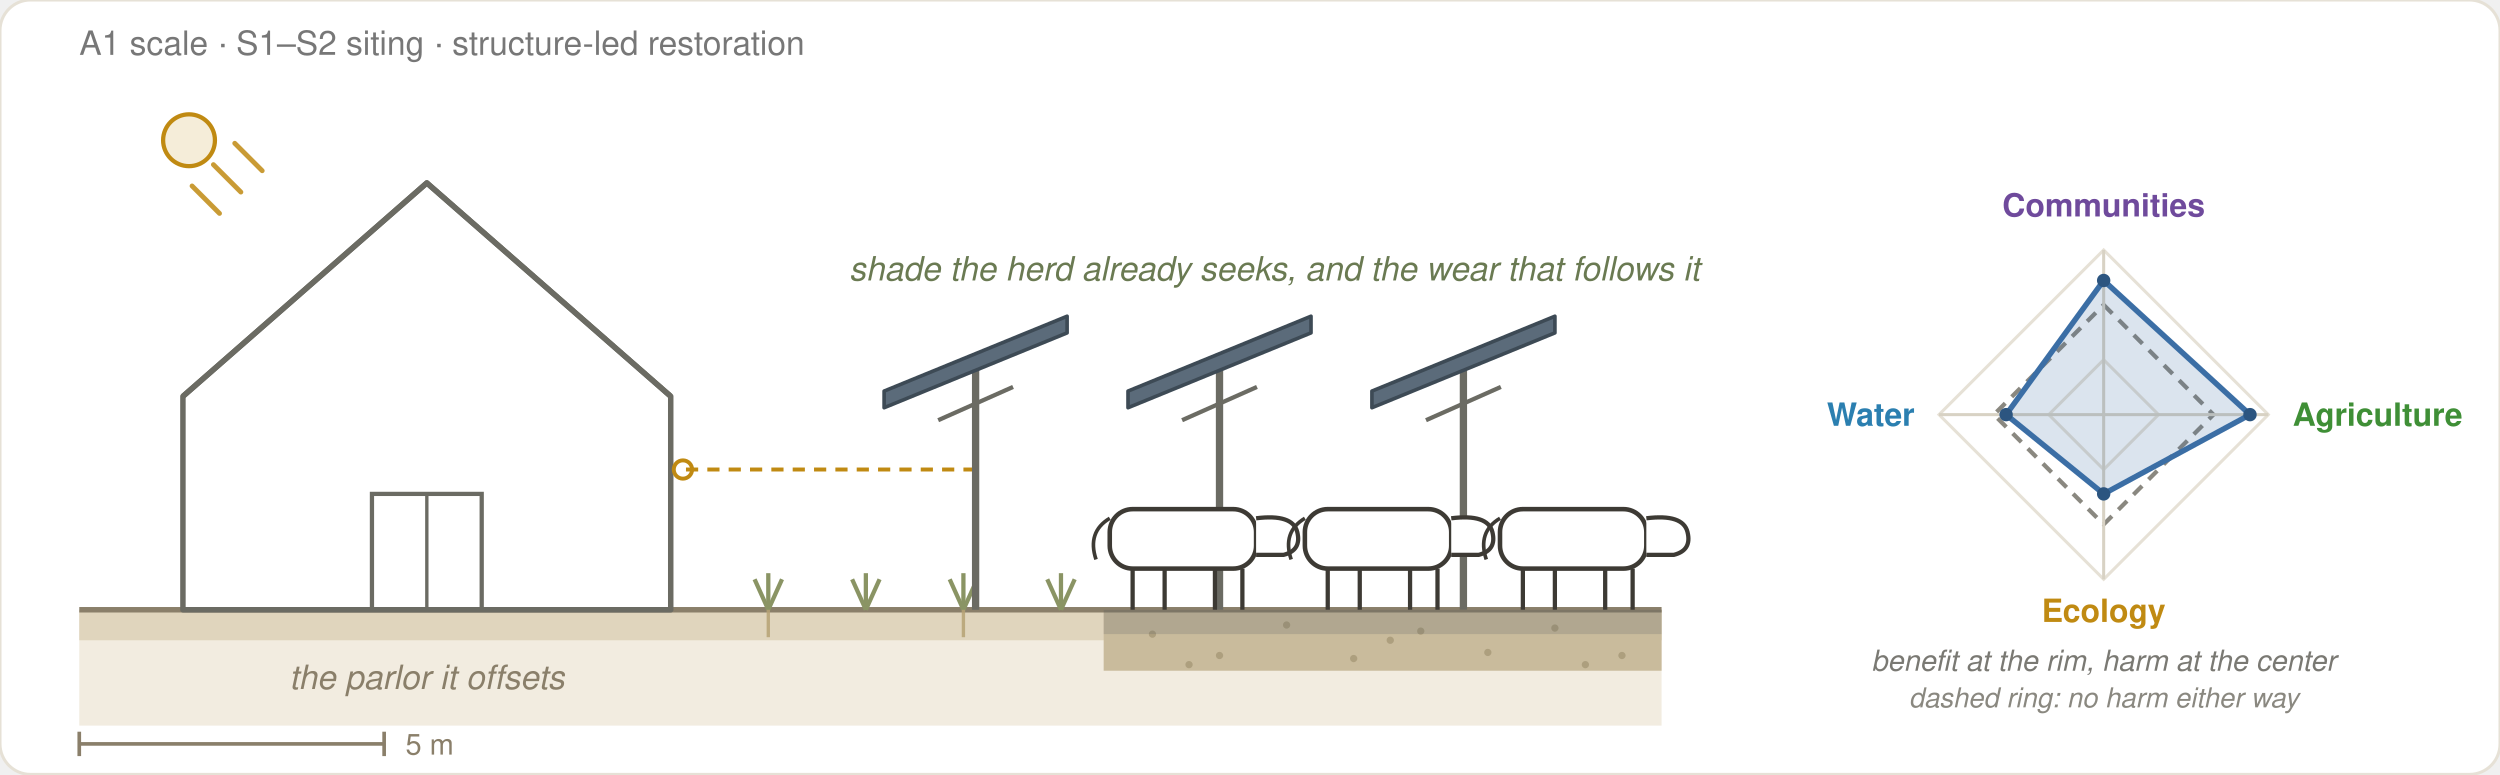
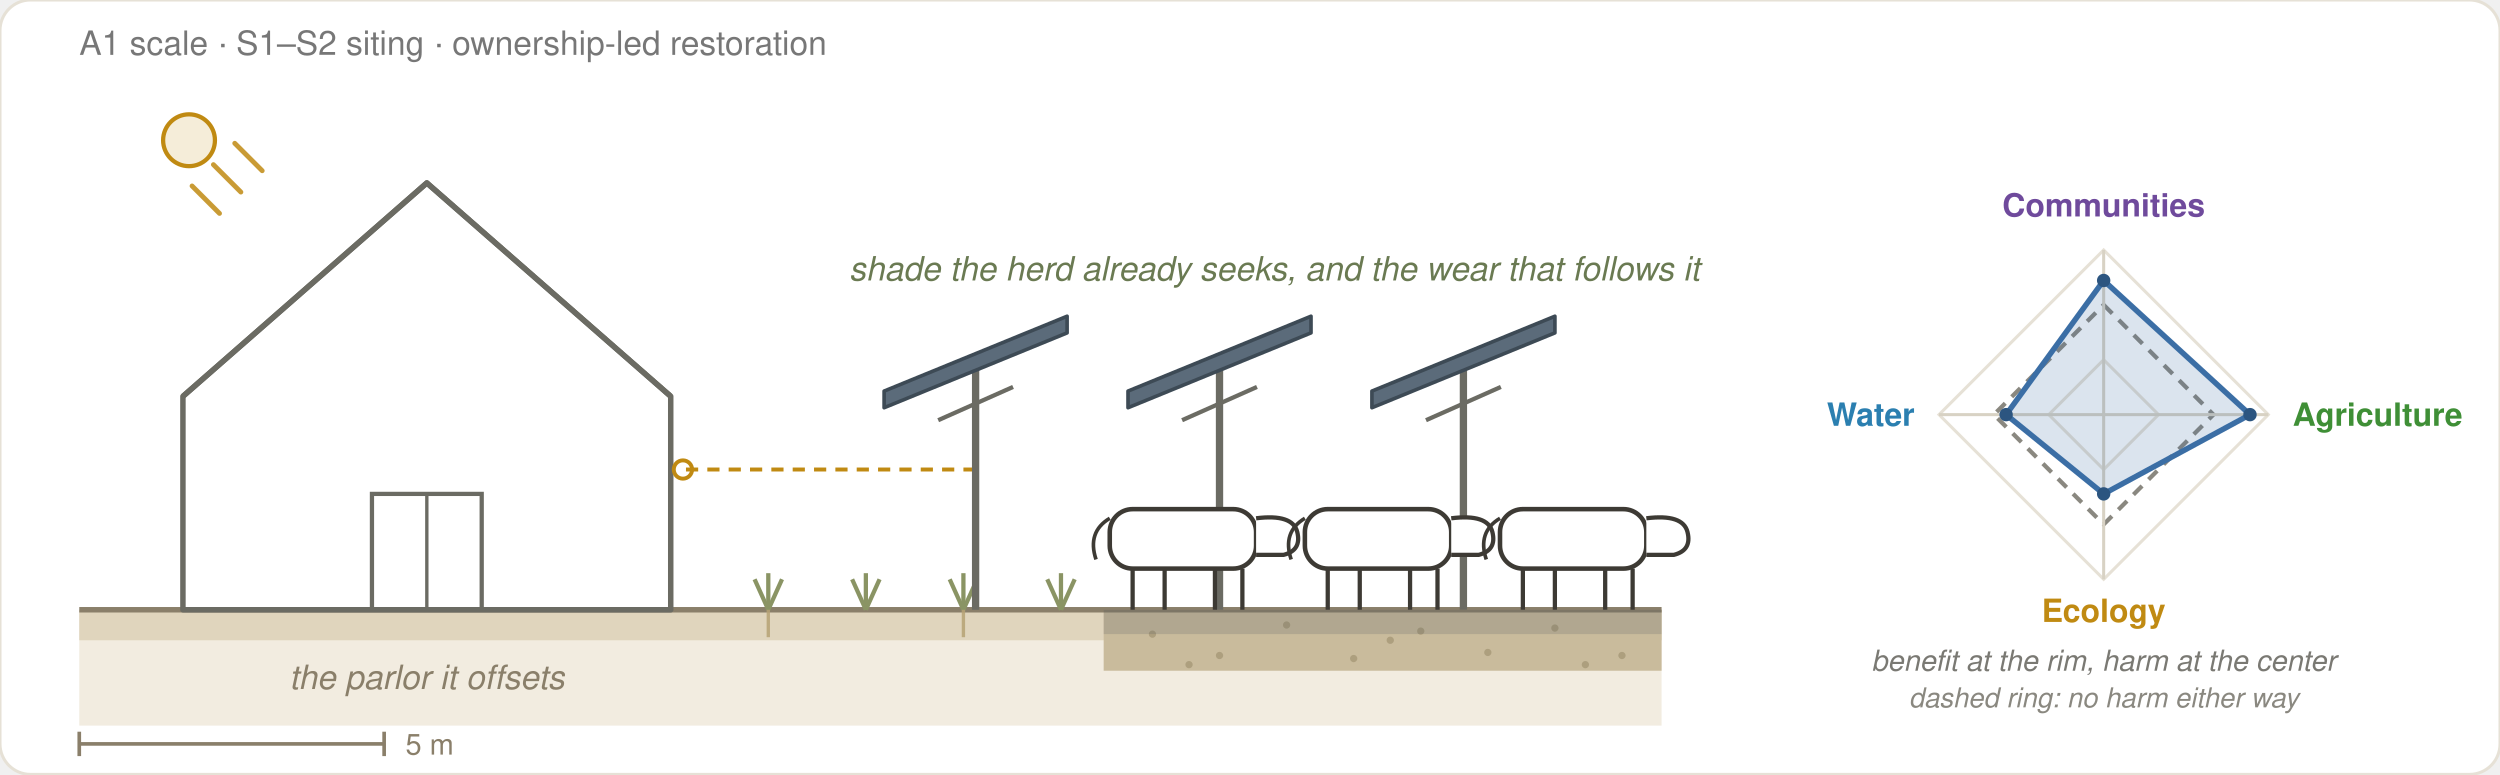
<svg xmlns="http://www.w3.org/2000/svg" viewBox="0 14 820 254" width="820" height="254" font-family="Helvetica, Arial, sans-serif" role="img">
  <defs>
    <g id="module">
      <line x1="-9" y1="16" x2="9" y2="8" stroke="#6b6b63" stroke-width="1.4" vector-effect="non-scaling-stroke" />
      <polygon points="-22,9 22,-9 22,-5 -22,13" fill="#5b6b7a" stroke="#3d4a55" stroke-width="1.2" stroke-linejoin="round" vector-effect="non-scaling-stroke" />
    </g>
    <g id="cow">
      <rect x="-16" y="-22" width="32" height="13" rx="5" fill="#ffffff" stroke="#3d3a34" stroke-width="1.5" vector-effect="non-scaling-stroke" />
      <path d="M16,-20 q8,-1 9,3 q1,4 -3,5 l-6,0" fill="#ffffff" stroke="#3d3a34" stroke-width="1.4" vector-effect="non-scaling-stroke" />
      <line x1="-11" y1="-9" x2="-11" y2="0" stroke="#3d3a34" stroke-width="1.4" vector-effect="non-scaling-stroke" />
      <line x1="-4" y1="-9" x2="-4" y2="0" stroke="#3d3a34" stroke-width="1.4" vector-effect="non-scaling-stroke" />
      <line x1="7" y1="-9" x2="7" y2="0" stroke="#3d3a34" stroke-width="1.4" vector-effect="non-scaling-stroke" />
      <line x1="13" y1="-9" x2="13" y2="0" stroke="#3d3a34" stroke-width="1.4" vector-effect="non-scaling-stroke" />
      <path d="M-16,-20 q-5,3 -3,9" fill="none" stroke="#3d3a34" stroke-width="1.2" vector-effect="non-scaling-stroke" />
    </g>
    <g id="tuft">
      <line x1="0" y1="0" x2="-4.5" y2="-10" stroke="#8a9464" stroke-width="1.4" />
      <line x1="0" y1="0" x2="0" y2="-12" stroke="#8a9464" stroke-width="1.4" />
      <line x1="0" y1="0" x2="4.5" y2="-10" stroke="#8a9464" stroke-width="1.4" />
    </g>
    <clipPath id="soilclipB">
      <path d="M26,214 L545,214 L545,252 L26,252 Z" />
    </clipPath>
  </defs>
  <rect y="14" width="820" height="254" rx="10" fill="#ffffff" stroke="#e6e1d6" />
-   <text x="26" y="32" fill="#777" font-size="11">A1 scale · S1–S2 siting · structure-led restoration</text>
+   <text x="26" y="32" fill="#777" font-size="11">A1 scale · S1–S2 siting · ownership-led restoration</text>
  <g stroke="#c08a12" stroke-linecap="round">
    <circle cx="62" cy="60" r="8.5" fill="#c08a12" fill-opacity="0.16" stroke-width="1.4" />
    <g stroke-width="1.6" opacity="0.85">
      <line x1="63" y1="75" x2="72" y2="84" />
      <line x1="70" y1="68" x2="79" y2="77" />
      <line x1="77" y1="61" x2="86" y2="70" />
    </g>
  </g>
  <path d="M26,214 L545,214 L545,252 L26,252 Z" fill="#f2ece0" />
  <g clip-path="url(#soilclipB)">
    <path d="M26,214 L545,214 L545,224 L26,224 Z" fill="#e0d5bd" />
    <path d="M362,214 L545,214 L545,234 L362,234 Z" fill="#c9bb9c" />
    <g fill="#a89a79" opacity="0.85">
      <circle cx="378" cy="222" r="1.2" />
      <circle cx="400" cy="229" r="1.2" />
      <circle cx="422" cy="219" r="1.2" />
      <circle cx="444" cy="230" r="1.2" />
      <circle cx="466" cy="221" r="1.2" />
      <circle cx="488" cy="228" r="1.2" />
      <circle cx="510" cy="220" r="1.2" />
      <circle cx="532" cy="229" r="1.2" />
      <circle cx="390" cy="232" r="1.2" />
      <circle cx="456" cy="224" r="1.2" />
      <circle cx="520" cy="232" r="1.2" />
    </g>
  </g>
  <path d="M26,214 L545,214" fill="none" stroke="#8a7f6a" stroke-width="1.8" />
  <polygon points="60,214 60,144 140,74 220,144 220,214" fill="#ffffff" stroke="#6b6b63" stroke-width="1.8" stroke-linejoin="round" />
  <path d="M60,144 L140,74 L220,144" fill="none" stroke="#6b6b63" stroke-width="1.8" stroke-linejoin="round" />
  <rect x="122" y="176" width="36" height="38" fill="none" stroke="#6b6b63" stroke-width="1.4" />
  <line x1="140" y1="176" x2="140" y2="214" stroke="#6b6b63" stroke-width="1.1" />
  <path d="M320,168 L240,168 L224,168" fill="none" stroke="#c08a12" stroke-width="1.3" stroke-dasharray="4 3" />
  <circle cx="224" cy="168" r="3" fill="none" stroke="#c08a12" stroke-width="1.3" />
  <g fill="#3d4a55" opacity="0.17">
    <path d="M362,214 L545,214 L545,222 L362,222 Z" />
  </g>
  <g>
    <use href="#tuft" x="252" y="214" />
    <use href="#tuft" x="284" y="214" />
    <use href="#tuft" x="316" y="214" />
    <use href="#tuft" x="348" y="214" />
  </g>
  <g stroke="#b6a274" stroke-width="1.1" opacity="0.85">
    <path d="M252,214 v9" />
    <path d="M316,214 v9" />
  </g>
  <line x1="320" y1="214" x2="320" y2="130" stroke="#6b6b63" stroke-width="2.4" />
  <use href="#module" transform="translate(320,130) scale(1.364)" />
  <line x1="400" y1="214" x2="400" y2="130" stroke="#6b6b63" stroke-width="2.4" />
  <use href="#module" transform="translate(400,130) scale(1.364)" />
  <line x1="480" y1="214" x2="480" y2="130" stroke="#6b6b63" stroke-width="2.4" />
  <use href="#module" transform="translate(480,130) scale(1.364)" />
  <use href="#cow" transform="translate(388,214) scale(1.5)" />
  <use href="#cow" transform="translate(452,214) scale(1.5)" />
  <use href="#cow" transform="translate(516,214) scale(1.5)" />
  <text x="140" y="240" fill="#8a7f6a" font-size="11" font-style="italic" text-anchor="middle">the parlor it offsets</text>
  <text x="418" y="106" fill="#6a7a52" font-size="11" font-style="italic" text-anchor="middle">shade the herd already seeks, and the wear that follows it</text>
  <g stroke="#8a7f6a" stroke-width="1.2" fill="none">
    <path d="M26,258 h100" />
    <path d="M26,254 v8" />
    <path d="M126,254 v8" />
  </g>
  <text x="133" y="261.5" fill="#8a7f6a" font-size="9.5">5 m</text>
  <polygon points="690,132 708,150 690,168 672,150" fill="none" stroke="#e6e1d6" stroke-width="1" />
  <polygon points="690,114 726,150 690,186 654,150" fill="none" stroke="#8a8880" stroke-width="1.4" stroke-dasharray="4 3" />
  <polygon points="690,96 744,150 690,204 636,150" fill="none" stroke="#e6e1d6" stroke-width="1" />
  <line x1="690" y1="150" x2="690" y2="96" stroke="#d8d2c4" stroke-width="1" />
  <line x1="690" y1="150" x2="744" y2="150" stroke="#d8d2c4" stroke-width="1" />
  <line x1="690" y1="150" x2="690" y2="204" stroke="#d8d2c4" stroke-width="1" />
  <line x1="690" y1="150" x2="636" y2="150" stroke="#d8d2c4" stroke-width="1" />
  <text x="690" y="85" fill="#6f4a9c" font-size="10.5" font-weight="600" text-anchor="middle">Communities</text>
  <text x="752" y="150" fill="#3f8f36" font-size="10.5" font-weight="600" text-anchor="start" dominant-baseline="middle">Agriculture</text>
  <text x="690" y="218" fill="#c08a12" font-size="10.5" font-weight="600" text-anchor="middle">Ecology</text>
  <text x="628" y="150" fill="#2b7fb0" font-size="10.5" font-weight="600" text-anchor="end" dominant-baseline="middle">Water</text>
  <polygon points="690,106 738,150 690,176 658,150" fill="#3b6ea5" fill-opacity="0.18" stroke="#3b6ea5" stroke-width="1.8" />
  <circle cx="690" cy="106" r="2.2" fill="#2c5580" />
  <circle cx="738" cy="150" r="2.2" fill="#2c5580" />
  <circle cx="690" cy="176" r="2.2" fill="#2c5580" />
  <circle cx="658" cy="150" r="2.2" fill="#2c5580" />
  <text x="690" y="234" fill="#7a7973" font-size="9.5" font-style="italic" text-anchor="middle">benefit at the rim, harm at the center</text>
  <text x="690" y="246" fill="#8a8880" font-size="9" font-style="italic" text-anchor="middle">dashed ring: no harm either way</text>
</svg>
